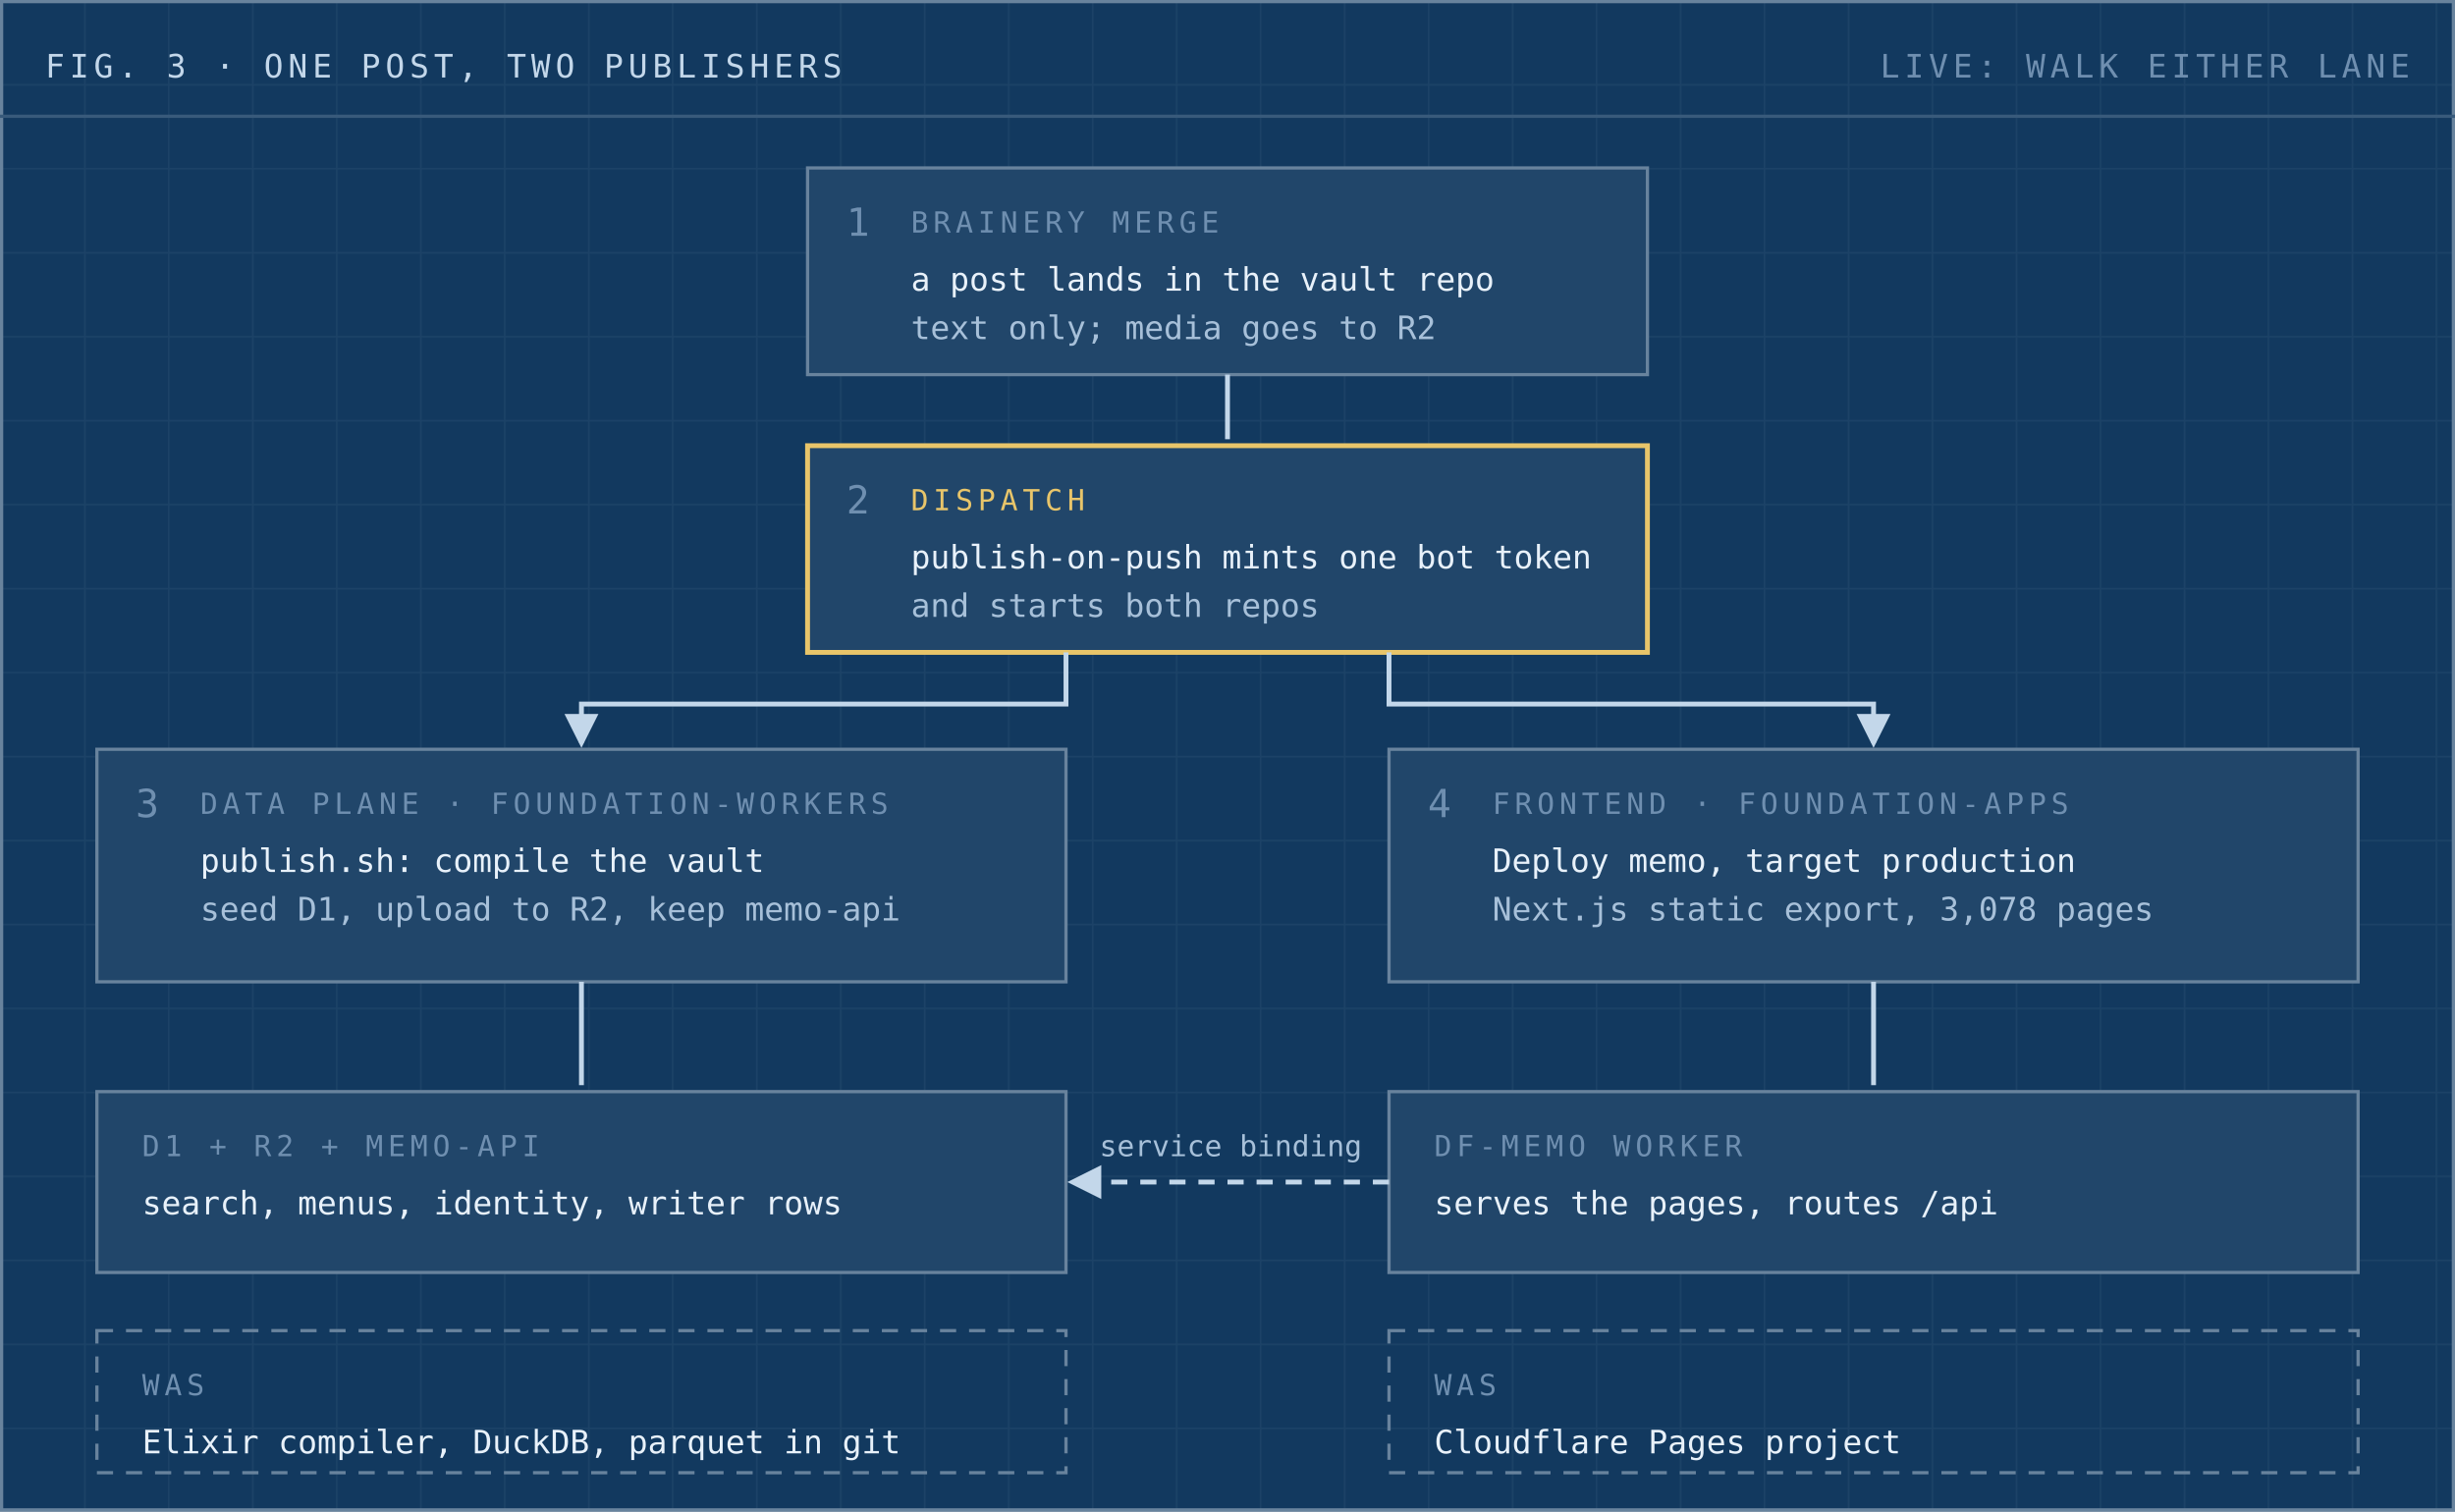
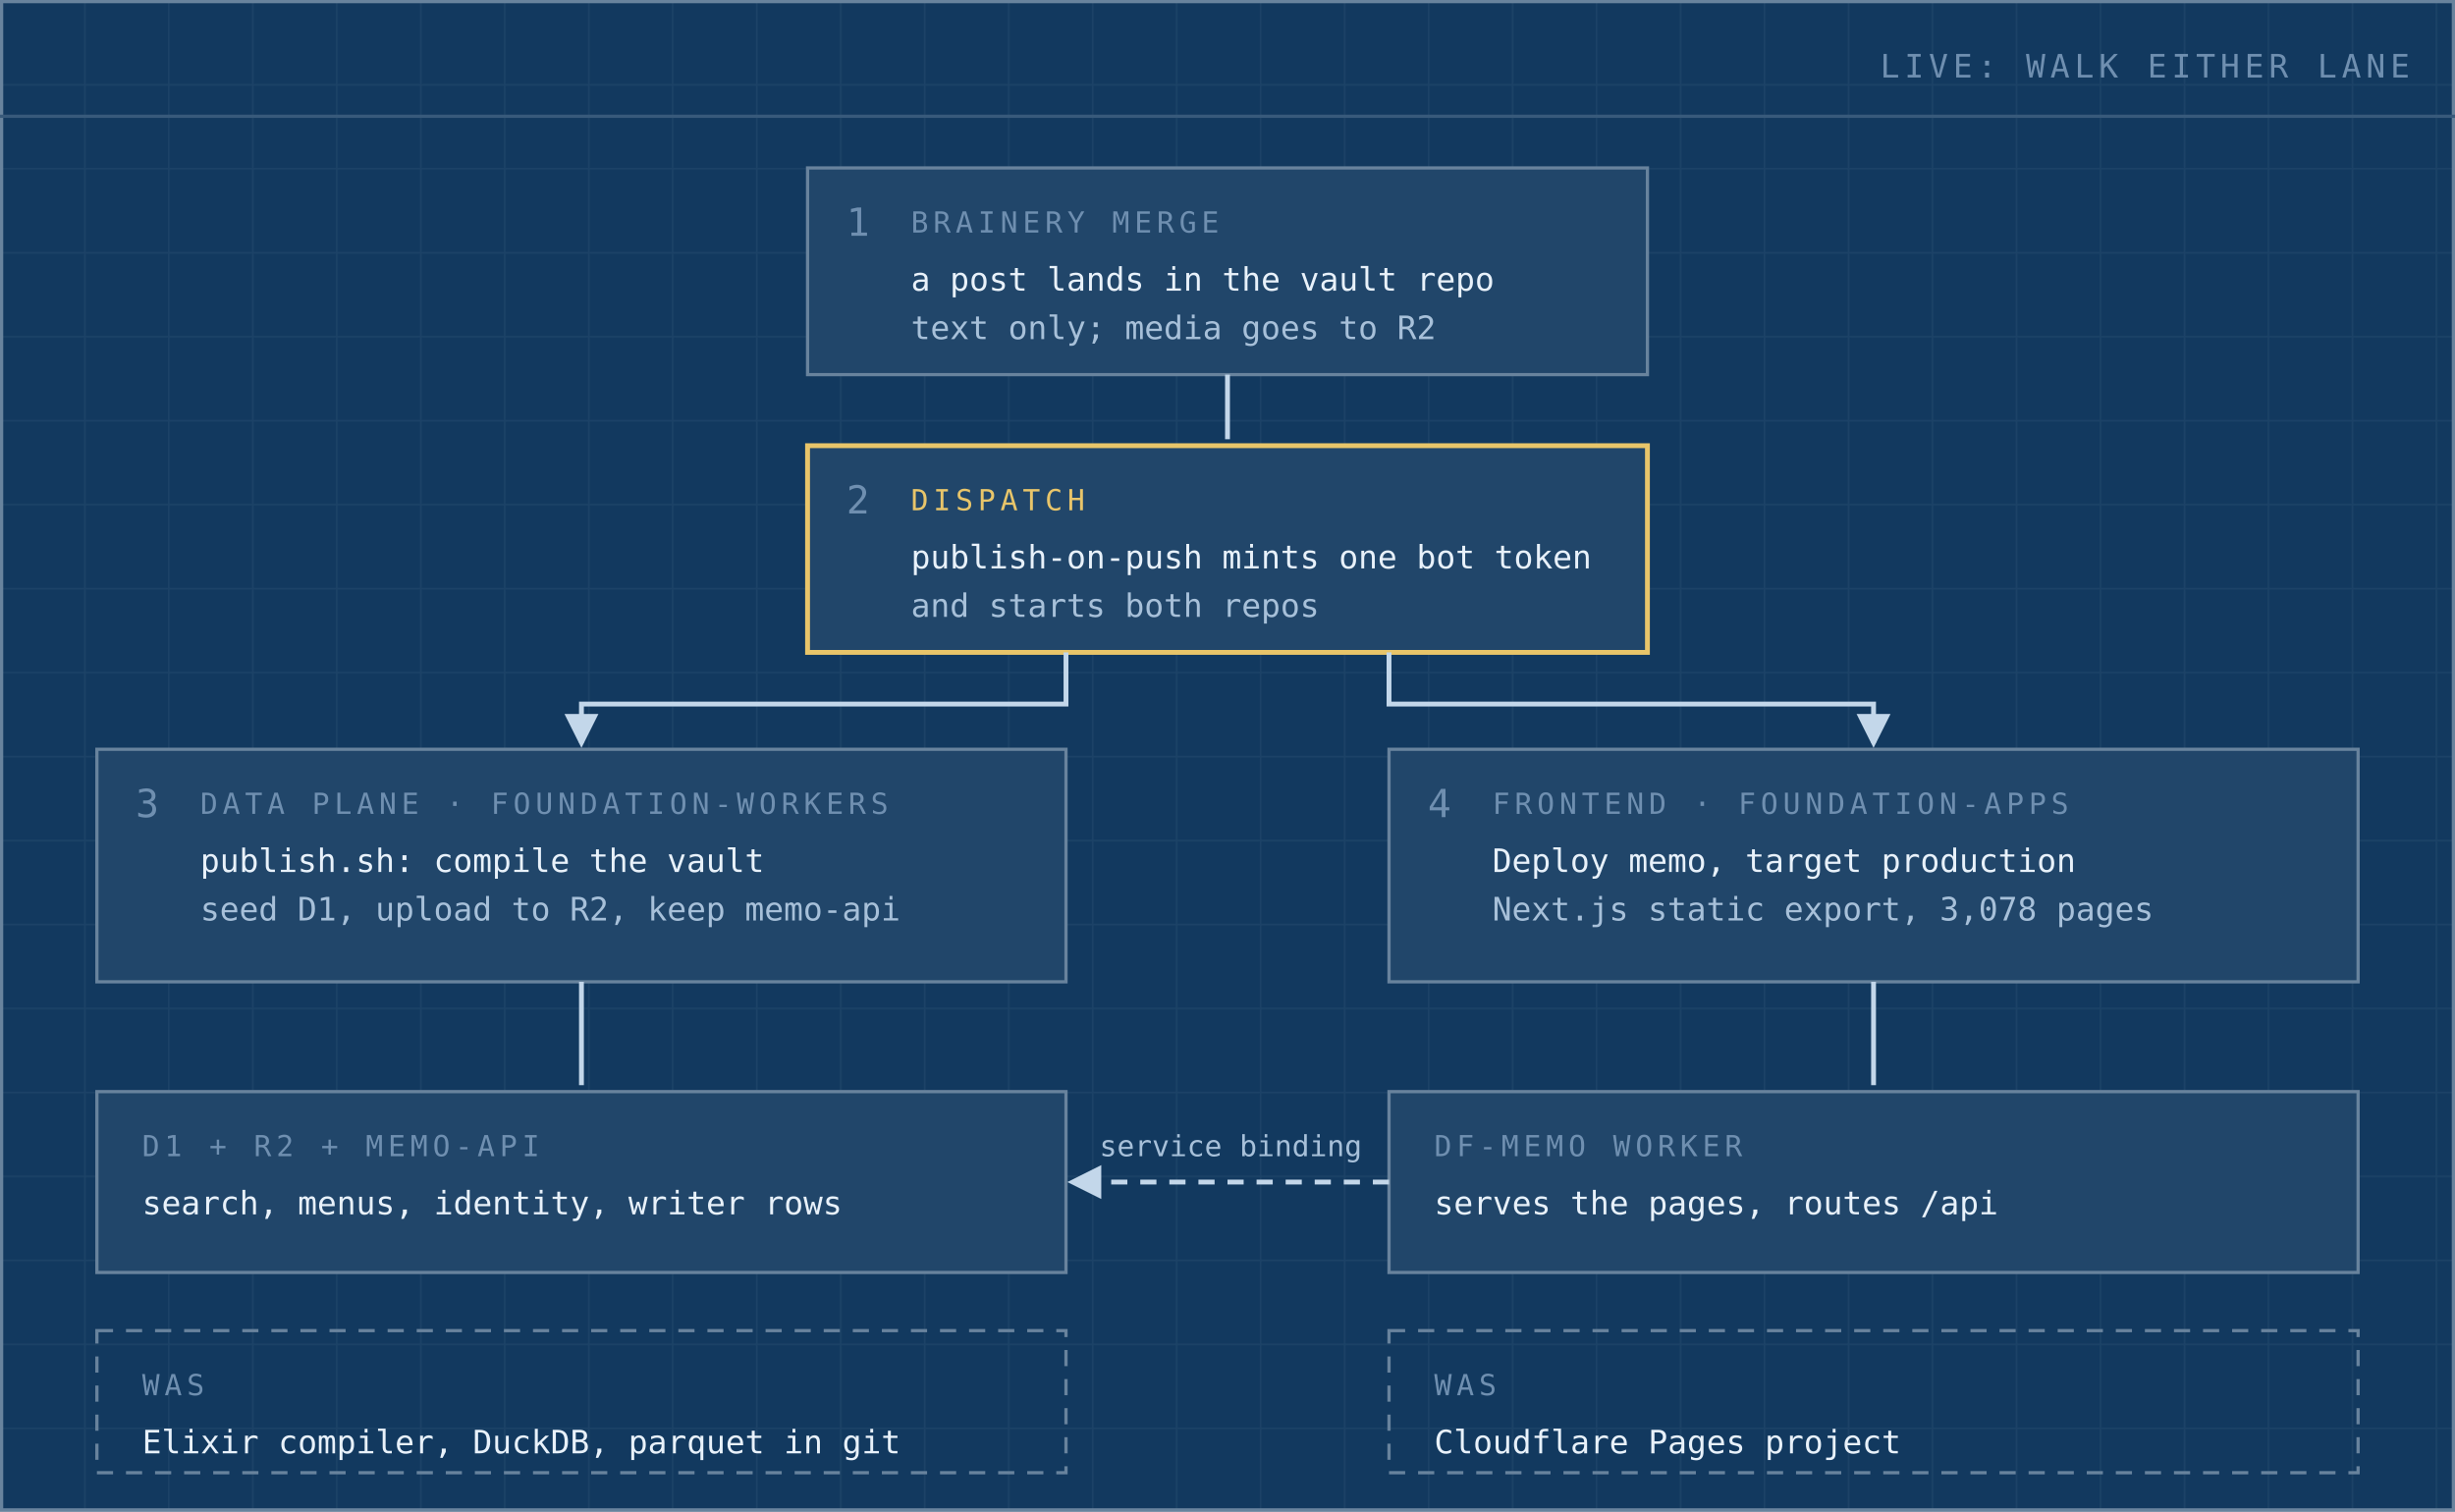
<svg xmlns="http://www.w3.org/2000/svg" viewBox="0 0 760 468" aria-label="Fig. 3: one merged post through the two-plane publish, with what each lane replaced" style="width:100%;height:auto;max-width:760px;display:block" font-family="ui-monospace, SFMono-Regular, Menlo, Consolas, monospace">
  <defs>
    <pattern id="grid3" width="26" height="26" patternUnits="userSpaceOnUse">
      <path d="M 26 0 L 0 0 0 26" fill="none" stroke="#e8f1fa" stroke-opacity="0.05" stroke-width="1" />
    </pattern>
    <marker id="ar3" viewBox="0 0 10 10" refX="8.5" refY="5" markerWidth="7" markerHeight="7" orient="auto">
      <path d="M0 0 L10 5 L0 10 z" fill="#c3d7ea" />
    </marker>
    <marker id="am3" viewBox="0 0 10 10" refX="8.5" refY="5" markerWidth="7" markerHeight="7" orient="auto">
      <path d="M0 0 L10 5 L0 10 z" fill="#e8c56a" />
    </marker>
  </defs>
  <rect width="760" height="468" fill="#12395f" />
  <rect width="760" height="468" fill="url(#grid3)" />
  <rect x="0.5" y="0.5" width="759" height="467" fill="none" stroke="#68839d" />
-   <text x="14" y="24" font-size="10" letter-spacing="1.5" fill="#c3d7ea">FIG. 3 · ONE POST, TWO PUBLISHERS</text>
  <text x="746" y="24" font-size="10" letter-spacing="1.5" fill="#6f8fb0" text-anchor="end">LIVE: WALK EITHER LANE</text>
  <line x1="0" y1="36" x2="760" y2="36" stroke="#385a7b" />
  <g>
    <rect x="250" y="52" width="260" height="64" fill="#21466a" stroke="#68839d" stroke-width="1" />
    <text x="262" y="73" font-size="12" fill="#6f8fb0">1</text>
    <text x="282" y="72" font-size="9" letter-spacing="1.5" fill="#6f8fb0">BRAINERY MERGE</text>
    <text x="282" y="90" font-size="10" fill="#e8f1fa">a post lands in the vault repo</text>
    <text x="282" y="105" font-size="10" fill="#a7c0d9">text only; media goes to R2</text>
  </g>
  <g>
    <rect x="250" y="138" width="260" height="64" fill="#21466a" stroke="#e8c56a" stroke-width="1.5" />
    <text x="262" y="159" font-size="12" fill="#6f8fb0">2</text>
    <text x="282" y="158" font-size="9" letter-spacing="1.5" fill="#e8c56a">DISPATCH</text>
    <text x="282" y="176" font-size="10" fill="#e8f1fa">publish-on-push mints one bot token</text>
    <text x="282" y="191" font-size="10" fill="#a7c0d9">and starts both repos</text>
  </g>
  <g>
    <rect x="30" y="232" width="300" height="72" fill="#21466a" stroke="#68839d" stroke-width="1" />
    <text x="42" y="253" font-size="12" fill="#6f8fb0">3</text>
    <text x="62" y="252" font-size="9" letter-spacing="1.5" fill="#6f8fb0">DATA PLANE · FOUNDATION-WORKERS</text>
    <text x="62" y="270" font-size="10" fill="#e8f1fa">publish.sh: compile the vault</text>
    <text x="62" y="285" font-size="10" fill="#a7c0d9">seed D1, upload to R2, keep memo-api</text>
  </g>
  <g>
    <rect x="430" y="232" width="300" height="72" fill="#21466a" stroke="#68839d" stroke-width="1" />
    <text x="442" y="253" font-size="12" fill="#6f8fb0">4</text>
    <text x="462" y="252" font-size="9" letter-spacing="1.5" fill="#6f8fb0">FRONTEND · FOUNDATION-APPS</text>
    <text x="462" y="270" font-size="10" fill="#e8f1fa">Deploy memo, target production</text>
    <text x="462" y="285" font-size="10" fill="#a7c0d9">Next.js static export, 3,078 pages</text>
  </g>
  <g>
    <rect x="30" y="338" width="300" height="56" fill="#21466a" stroke="#68839d" stroke-width="1" />
    <text x="44" y="358" font-size="9" letter-spacing="1.5" fill="#6f8fb0">D1 + R2 + MEMO-API</text>
    <text x="44" y="376" font-size="10" fill="#e8f1fa">search, menus, identity, writer rows</text>
  </g>
  <g>
    <rect x="430" y="338" width="300" height="56" fill="#21466a" stroke="#68839d" stroke-width="1" />
    <text x="444" y="358" font-size="9" letter-spacing="1.5" fill="#6f8fb0">DF-MEMO WORKER</text>
    <text x="444" y="376" font-size="10" fill="#e8f1fa">serves the pages, routes /api</text>
  </g>
  <g>
    <rect x="30" y="412" width="300" height="44" fill="none" stroke="#68839d" stroke-width="1" stroke-dasharray="5 4" />
    <text x="44" y="432" font-size="9" letter-spacing="1.5" fill="#6f8fb0">WAS</text>
    <text x="44" y="450" font-size="10" fill="#e8f1fa">Elixir compiler, DuckDB, parquet in git</text>
  </g>
  <g>
    <rect x="430" y="412" width="300" height="44" fill="none" stroke="#68839d" stroke-width="1" stroke-dasharray="5 4" />
    <text x="444" y="432" font-size="9" letter-spacing="1.5" fill="#6f8fb0">WAS</text>
    <text x="444" y="450" font-size="10" fill="#e8f1fa">Cloudflare Pages project</text>
  </g>
  <line x1="380" y1="116" x2="380" y2="136" stroke="#c3d7ea" stroke-width="1.5" marker-end="url(#ar)" />
  <path d="M 330 202 L 330 218 L 180 218 L 180 230" fill="none" stroke="#c3d7ea" stroke-width="1.5" marker-end="url(#ar3)" />
  <path d="M 430 202 L 430 218 L 580 218 L 580 230" fill="none" stroke="#c3d7ea" stroke-width="1.5" marker-end="url(#ar3)" />
  <line x1="180" y1="304" x2="180" y2="336" stroke="#c3d7ea" stroke-width="1.5" marker-end="url(#ar)" />
  <line x1="580" y1="304" x2="580" y2="336" stroke="#c3d7ea" stroke-width="1.5" marker-end="url(#ar)" />
  <line x1="430" y1="366" x2="332" y2="366" stroke="#c3d7ea" stroke-width="1.5" stroke-dasharray="5 4" marker-end="url(#ar3)" />
  <text x="381" y="358" font-size="9" fill="#a7c0d9" text-anchor="middle">service binding</text>
</svg>
